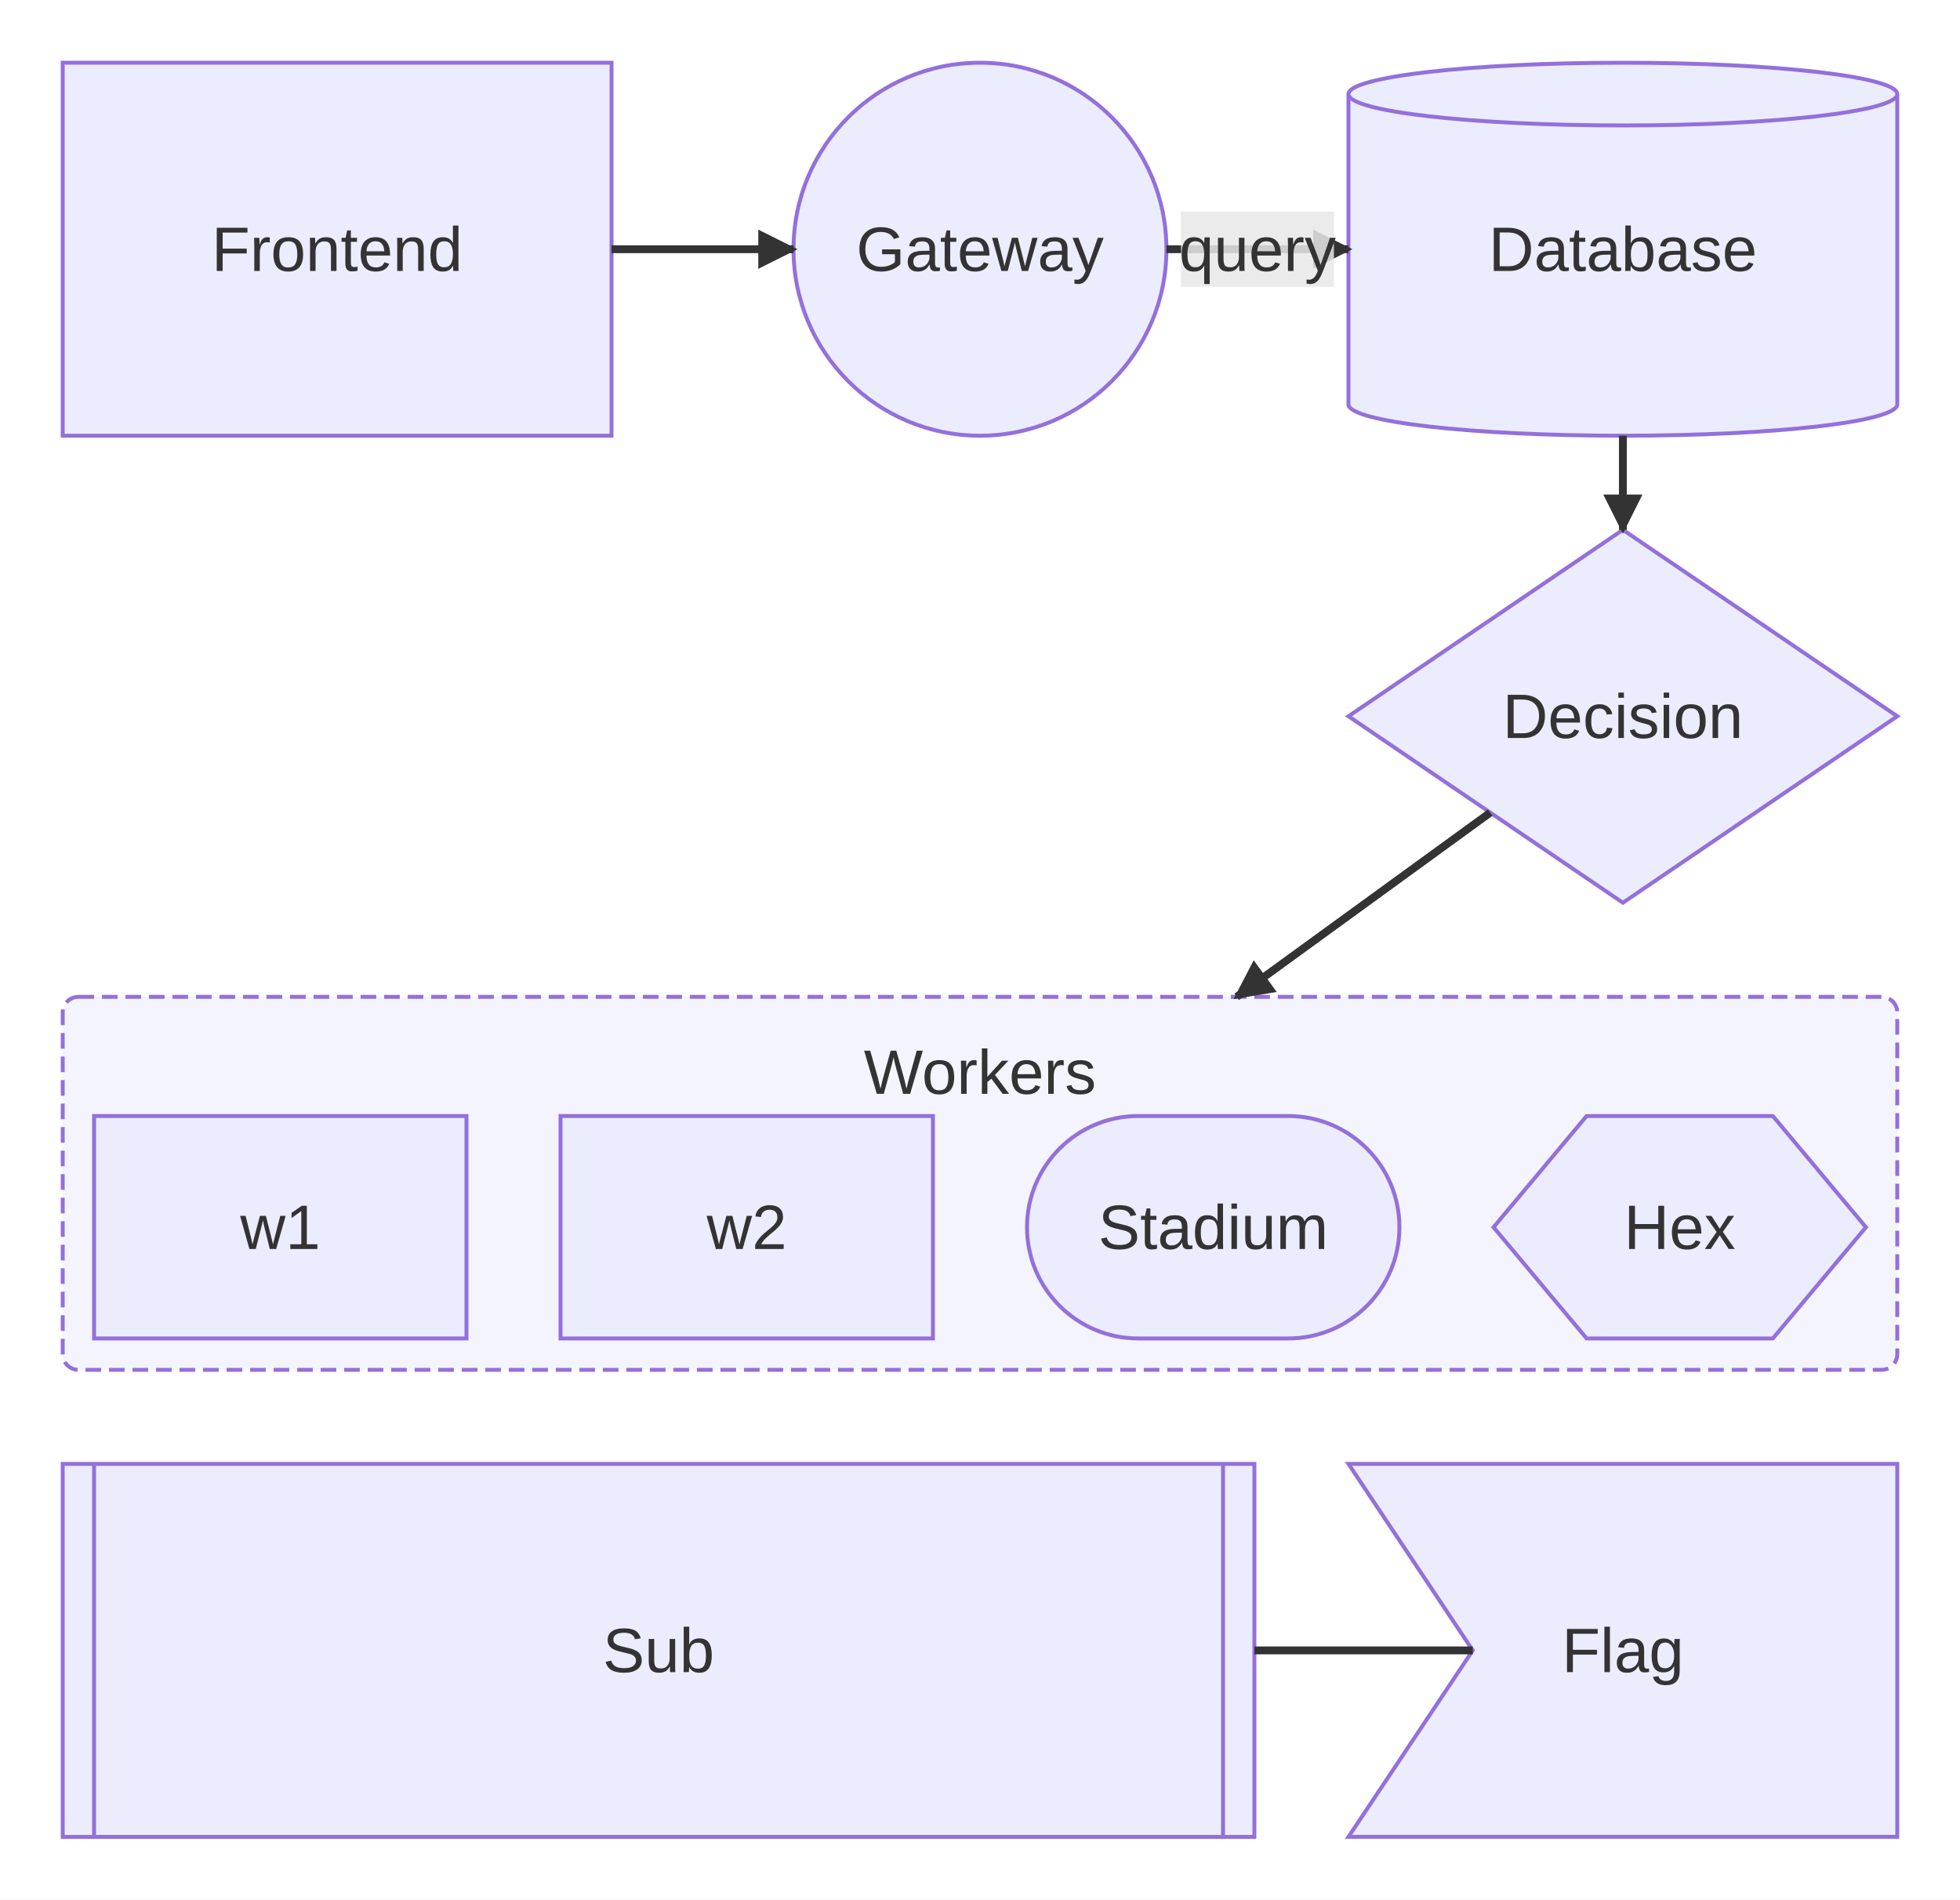
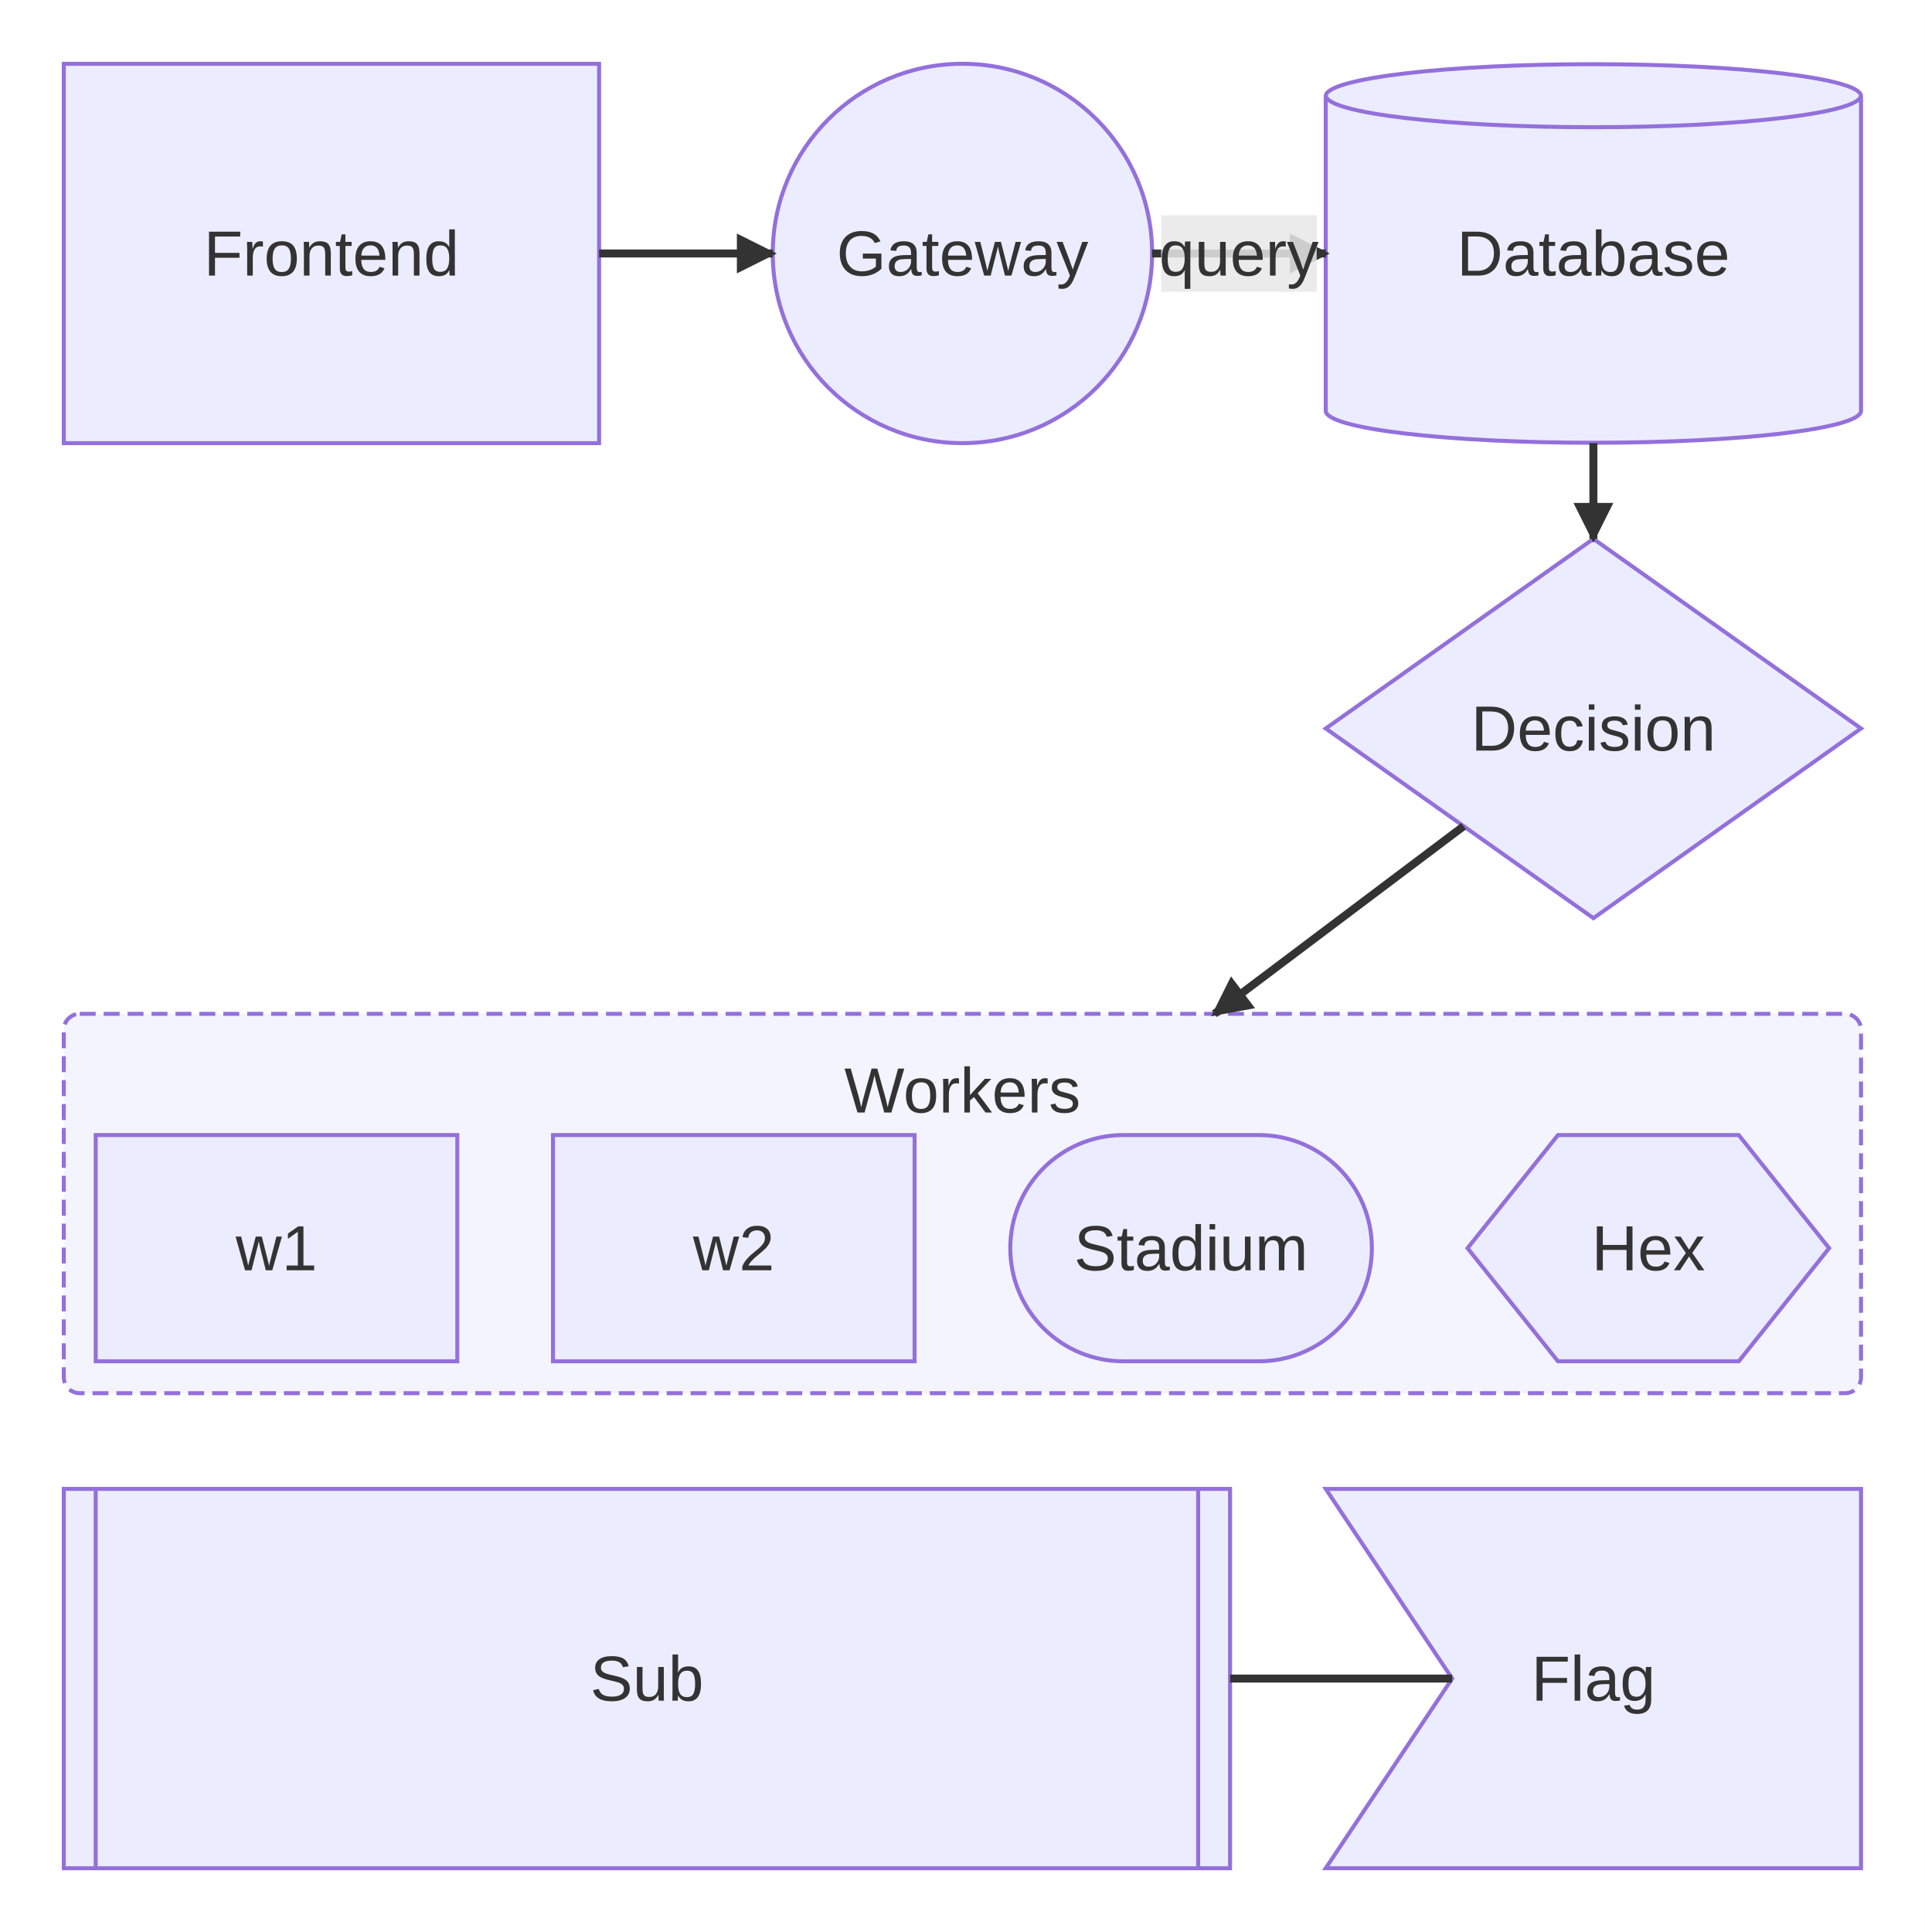
- <svg xmlns="http://www.w3.org/2000/svg" id="mermaid" class="block" width="500.05" height="484.54" viewBox="-8 -8 500.05 484.54" role="graphics-document document" aria-roledescription="block">
+ <svg xmlns="http://www.w3.org/2000/svg" id="mermaid" class="block" width="482.75" height="484.54" viewBox="-8 -8 482.75 484.54" role="graphics-document document" aria-roledescription="block">
  <style>#mermaid{font-family:"trebuchet ms",verdana,arial,sans-serif;font-size:16px;fill:#333;}#mermaid .bn{fill:#ECECFF;stroke:#9370DB;stroke-width:1px;}#mermaid .bg{fill:#f4f4ff;stroke:#9370DB;stroke-width:1px;stroke-dasharray:4,2;}#mermaid .be{fill:none;stroke:#333;stroke-width:2px;}#mermaid .bl{fill:#e8e8e8;opacity:.85;}#mermaid .bt{font-size:16px;}</style>
-   <rect x="-8" y="-8" width="500.05" height="484.54" fill="white" />
+   <rect x="-8" y="-8" width="482.75" height="484.54" fill="white" />
  <defs>
    <marker id="blk-ae" viewBox="0 0 10 10" refX="9" refY="5" markerWidth="10" markerHeight="10" markerUnits="userSpaceOnUse" orient="auto">
      <path d="M0,0 L10,5 L0,10 z" fill="#333" />
    </marker>
    <marker id="blk-as" viewBox="0 0 10 10" refX="1" refY="5" markerWidth="10" markerHeight="10" markerUnits="userSpaceOnUse" orient="auto">
      <path d="M10,0 L0,5 L10,10 z" fill="#333" />
    </marker>
  </defs>
  <g class="node" id="blk-a">
-     <rect class="bn" x="8" y="8" width="140.02" height="95.14" />
-     <text class="bt" x="78.01" y="55.57" text-anchor="middle" dominant-baseline="central">Frontend</text>
+     <rect class="bn" x="8" y="8" width="134.25" height="95.14" />
+     <text class="bt" x="75.13" y="55.57" text-anchor="middle" dominant-baseline="central">Frontend</text>
  </g>
  <g class="node" id="blk-b">
-     <circle class="bn" cx="242.02" cy="55.57" r="47.57" />
-     <text class="bt" x="242.02" y="55.57" text-anchor="middle" dominant-baseline="central">Gateway</text>
+     <circle class="bn" cx="233.38" cy="55.57" r="47.57" />
+     <text class="bt" x="233.38" y="55.57" text-anchor="middle" dominant-baseline="central">Gateway</text>
  </g>
  <g class="node" id="blk-c">
-     <path class="bn" d="M336.03,16a70.01,8 0 0 0 140.02,0a70.01,8 0 0 0 -140.02,0v79.14a70.01,8 0 0 0 140.02,0v-79.14" />
-     <text class="bt" x="406.04" y="55.57" text-anchor="middle" dominant-baseline="central">Database</text>
+     <path class="bn" d="M324.5,16a67.13,8 0 0 0 134.25,0a67.13,8 0 0 0 -134.25,0v79.14a67.13,8 0 0 0 134.25,0v-79.14" />
+     <text class="bt" x="391.63" y="55.57" text-anchor="middle" dominant-baseline="central">Database</text>
  </g>
  <g class="node" id="blk-d">
-     <polygon class="bn" points="406.04,127.14 476.05,174.7 406.04,222.27 336.03,174.7" />
-     <text class="bt" x="406.04" y="174.7" text-anchor="middle" dominant-baseline="central">Decision</text>
+     <polygon class="bn" points="391.63,127.14 458.75,174.7 391.63,222.27 324.5,174.7" />
+     <text class="bt" x="391.63" y="174.7" text-anchor="middle" dominant-baseline="central">Decision</text>
  </g>
-   <rect class="bg" x="8" y="246.27" width="468.05" height="95.14" rx="4" />
-   <text class="bt" x="242.02" y="265.47" text-anchor="middle" dominant-baseline="central">Workers</text>
+   <rect class="bg" x="8" y="246.27" width="450.75" height="95.14" rx="4" />
+   <text class="bt" x="233.38" y="265.47" text-anchor="middle" dominant-baseline="central">Workers</text>
  <g class="node" id="blk-w1">
-     <rect class="bn" x="16" y="276.67" width="95.01" height="56.74" />
-     <text class="bt" x="63.51" y="305.04" text-anchor="middle" dominant-baseline="central">w1</text>
+     <rect class="bn" x="16" y="276.67" width="90.69" height="56.74" />
+     <text class="bt" x="61.34" y="305.04" text-anchor="middle" dominant-baseline="central">w1</text>
  </g>
  <g class="node" id="blk-w2">
-     <rect class="bn" x="135.01" y="276.67" width="95.01" height="56.74" />
-     <text class="bt" x="182.52" y="305.04" text-anchor="middle" dominant-baseline="central">w2</text>
+     <rect class="bn" x="130.69" y="276.67" width="90.69" height="56.74" />
+     <text class="bt" x="176.03" y="305.04" text-anchor="middle" dominant-baseline="central">w2</text>
  </g>
  <g class="node" id="blk-w3">
-     <rect class="bn" x="254.02" y="276.67" width="95.01" height="56.74" rx="28.37" />
-     <text class="bt" x="301.53" y="305.04" text-anchor="middle" dominant-baseline="central">Stadium</text>
+     <rect class="bn" x="245.38" y="276.67" width="90.69" height="56.74" rx="28.37" />
+     <text class="bt" x="290.72" y="305.04" text-anchor="middle" dominant-baseline="central">Stadium</text>
  </g>
  <g class="node" id="blk-w4">
-     <polygon class="bn" points="396.79,276.67 444.3,276.67 468.05,305.04 444.3,333.41 396.79,333.41 373.04,305.04" />
-     <text class="bt" x="420.54" y="305.04" text-anchor="middle" dominant-baseline="central">Hex</text>
+     <polygon class="bn" points="382.74,276.67 428.08,276.67 450.75,305.04 428.08,333.41 382.74,333.41 360.06,305.04" />
+     <text class="bt" x="405.41" y="305.04" text-anchor="middle" dominant-baseline="central">Hex</text>
  </g>
  <g class="node" id="blk-e">
-     <rect class="bn" x="8" y="365.41" width="304.03" height="95.14" />
+     <rect class="bn" x="8" y="365.41" width="292.5" height="95.14" />
    <line class="bn" x1="16" y1="365.41" x2="16" y2="460.54" />
-     <line class="bn" x1="304.03" y1="365.41" x2="304.03" y2="460.54" />
-     <text class="bt" x="160.02" y="412.98" text-anchor="middle" dominant-baseline="central">Sub</text>
+     <line class="bn" x1="292.5" y1="365.41" x2="292.5" y2="460.54" />
+     <text class="bt" x="154.25" y="412.98" text-anchor="middle" dominant-baseline="central">Sub</text>
  </g>
  <g class="node" id="blk-f">
-     <polygon class="bn" points="336.03,365.41 476.05,365.41 476.05,460.54 336.03,460.54 367.74,412.98" />
-     <text class="bt" x="406.04" y="412.98" text-anchor="middle" dominant-baseline="central">Flag</text>
+     <polygon class="bn" points="324.5,365.41 458.75,365.41 458.75,460.54 324.5,460.54 356.21,412.98" />
+     <text class="bt" x="391.63" y="412.98" text-anchor="middle" dominant-baseline="central">Flag</text>
  </g>
-   <path class="be" d="M148.02,55.57L194.46,55.57" marker-end="url(#blk-ae)" />
-   <path class="be" d="M289.59,55.57L336.03,55.57" marker-end="url(#blk-ae)" />
-   <rect class="bl" x="293.31" y="45.97" width="39.01" height="19.2" />
-   <text class="bt" font-size="14" x="312.81" y="55.57" text-anchor="middle" dominant-baseline="central">query</text>
-   <path class="be" d="M406.04,103.14L406.04,127.14" marker-end="url(#blk-ae)" />
-   <path class="be" d="M372.2,199.28L307.51,246.27" marker-end="url(#blk-ae)" />
-   <path class="be" d="M312.03,412.98L367.74,412.98" />
+   <path class="be" d="M142.25,55.57L185.81,55.57" marker-end="url(#blk-ae)" />
+   <path class="be" d="M280.94,55.57L324.5,55.57" marker-end="url(#blk-ae)" />
+   <rect class="bl" x="283.22" y="45.97" width="39.01" height="19.2" />
+   <text class="bt" font-size="14" x="302.72" y="55.57" text-anchor="middle" dominant-baseline="central">query</text>
+   <path class="be" d="M391.63,103.14L391.63,127.14" marker-end="url(#blk-ae)" />
+   <path class="be" d="M359.08,199.21L296.56,246.27" marker-end="url(#blk-ae)" />
+   <path class="be" d="M300.5,412.98L356.21,412.98" />
</svg>
